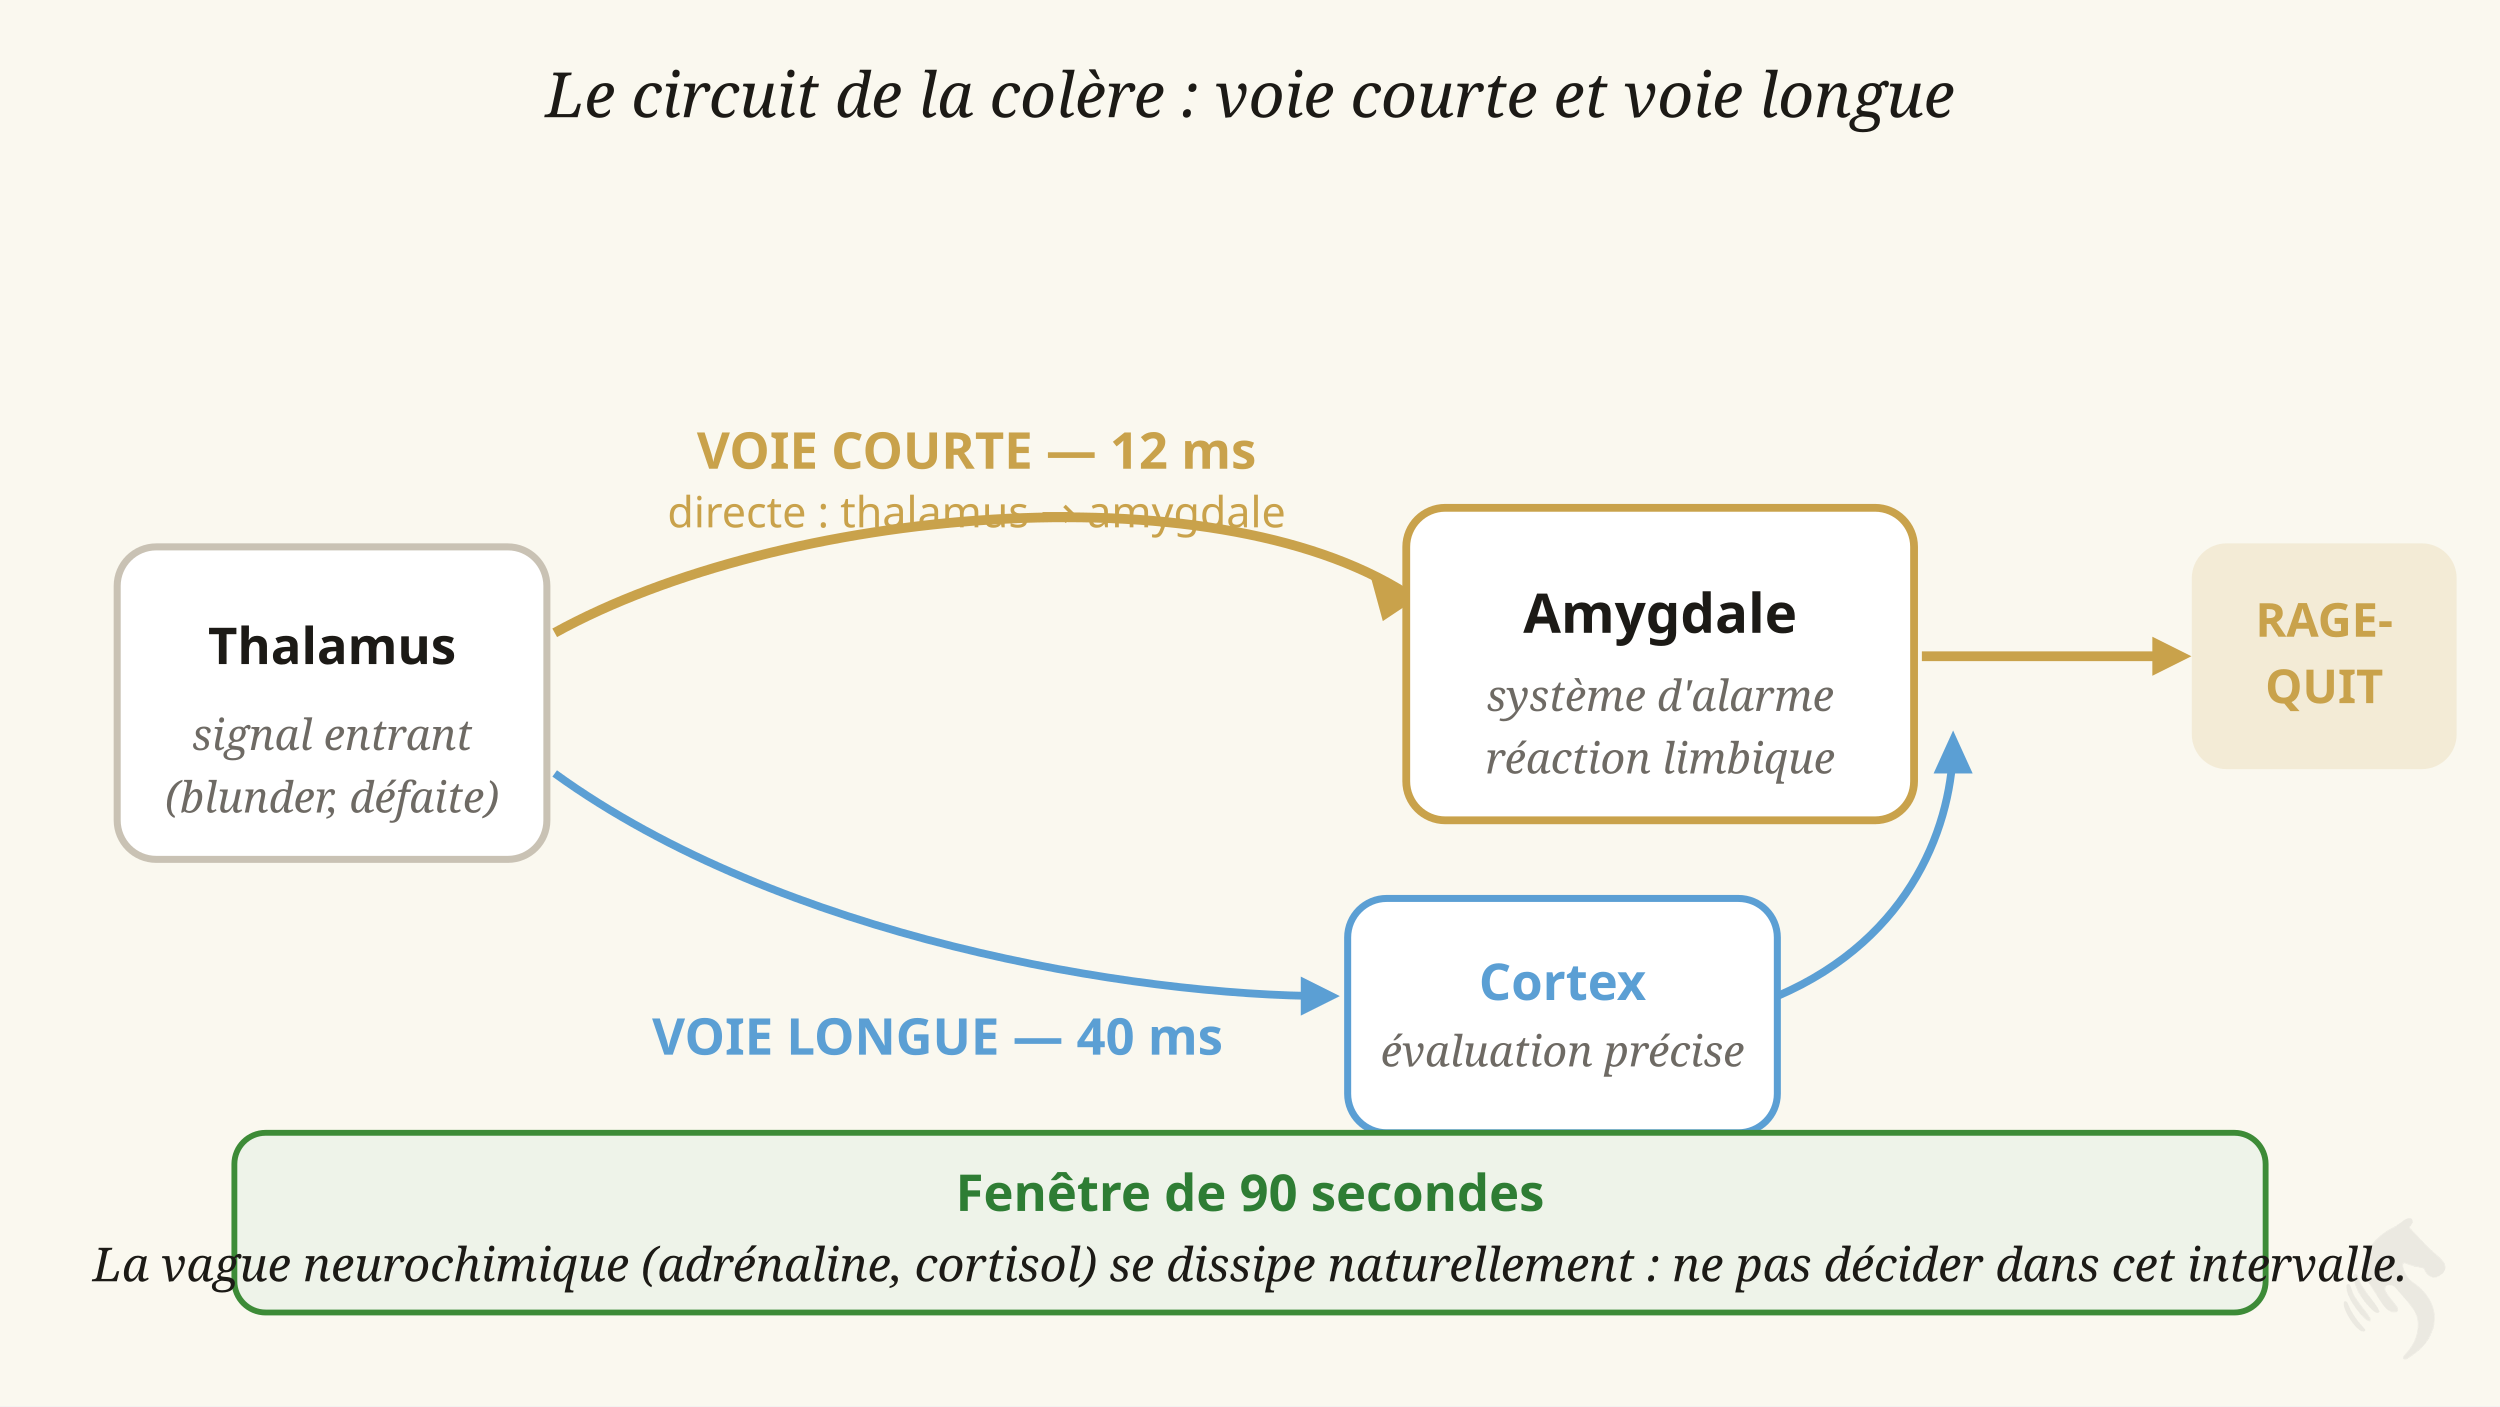
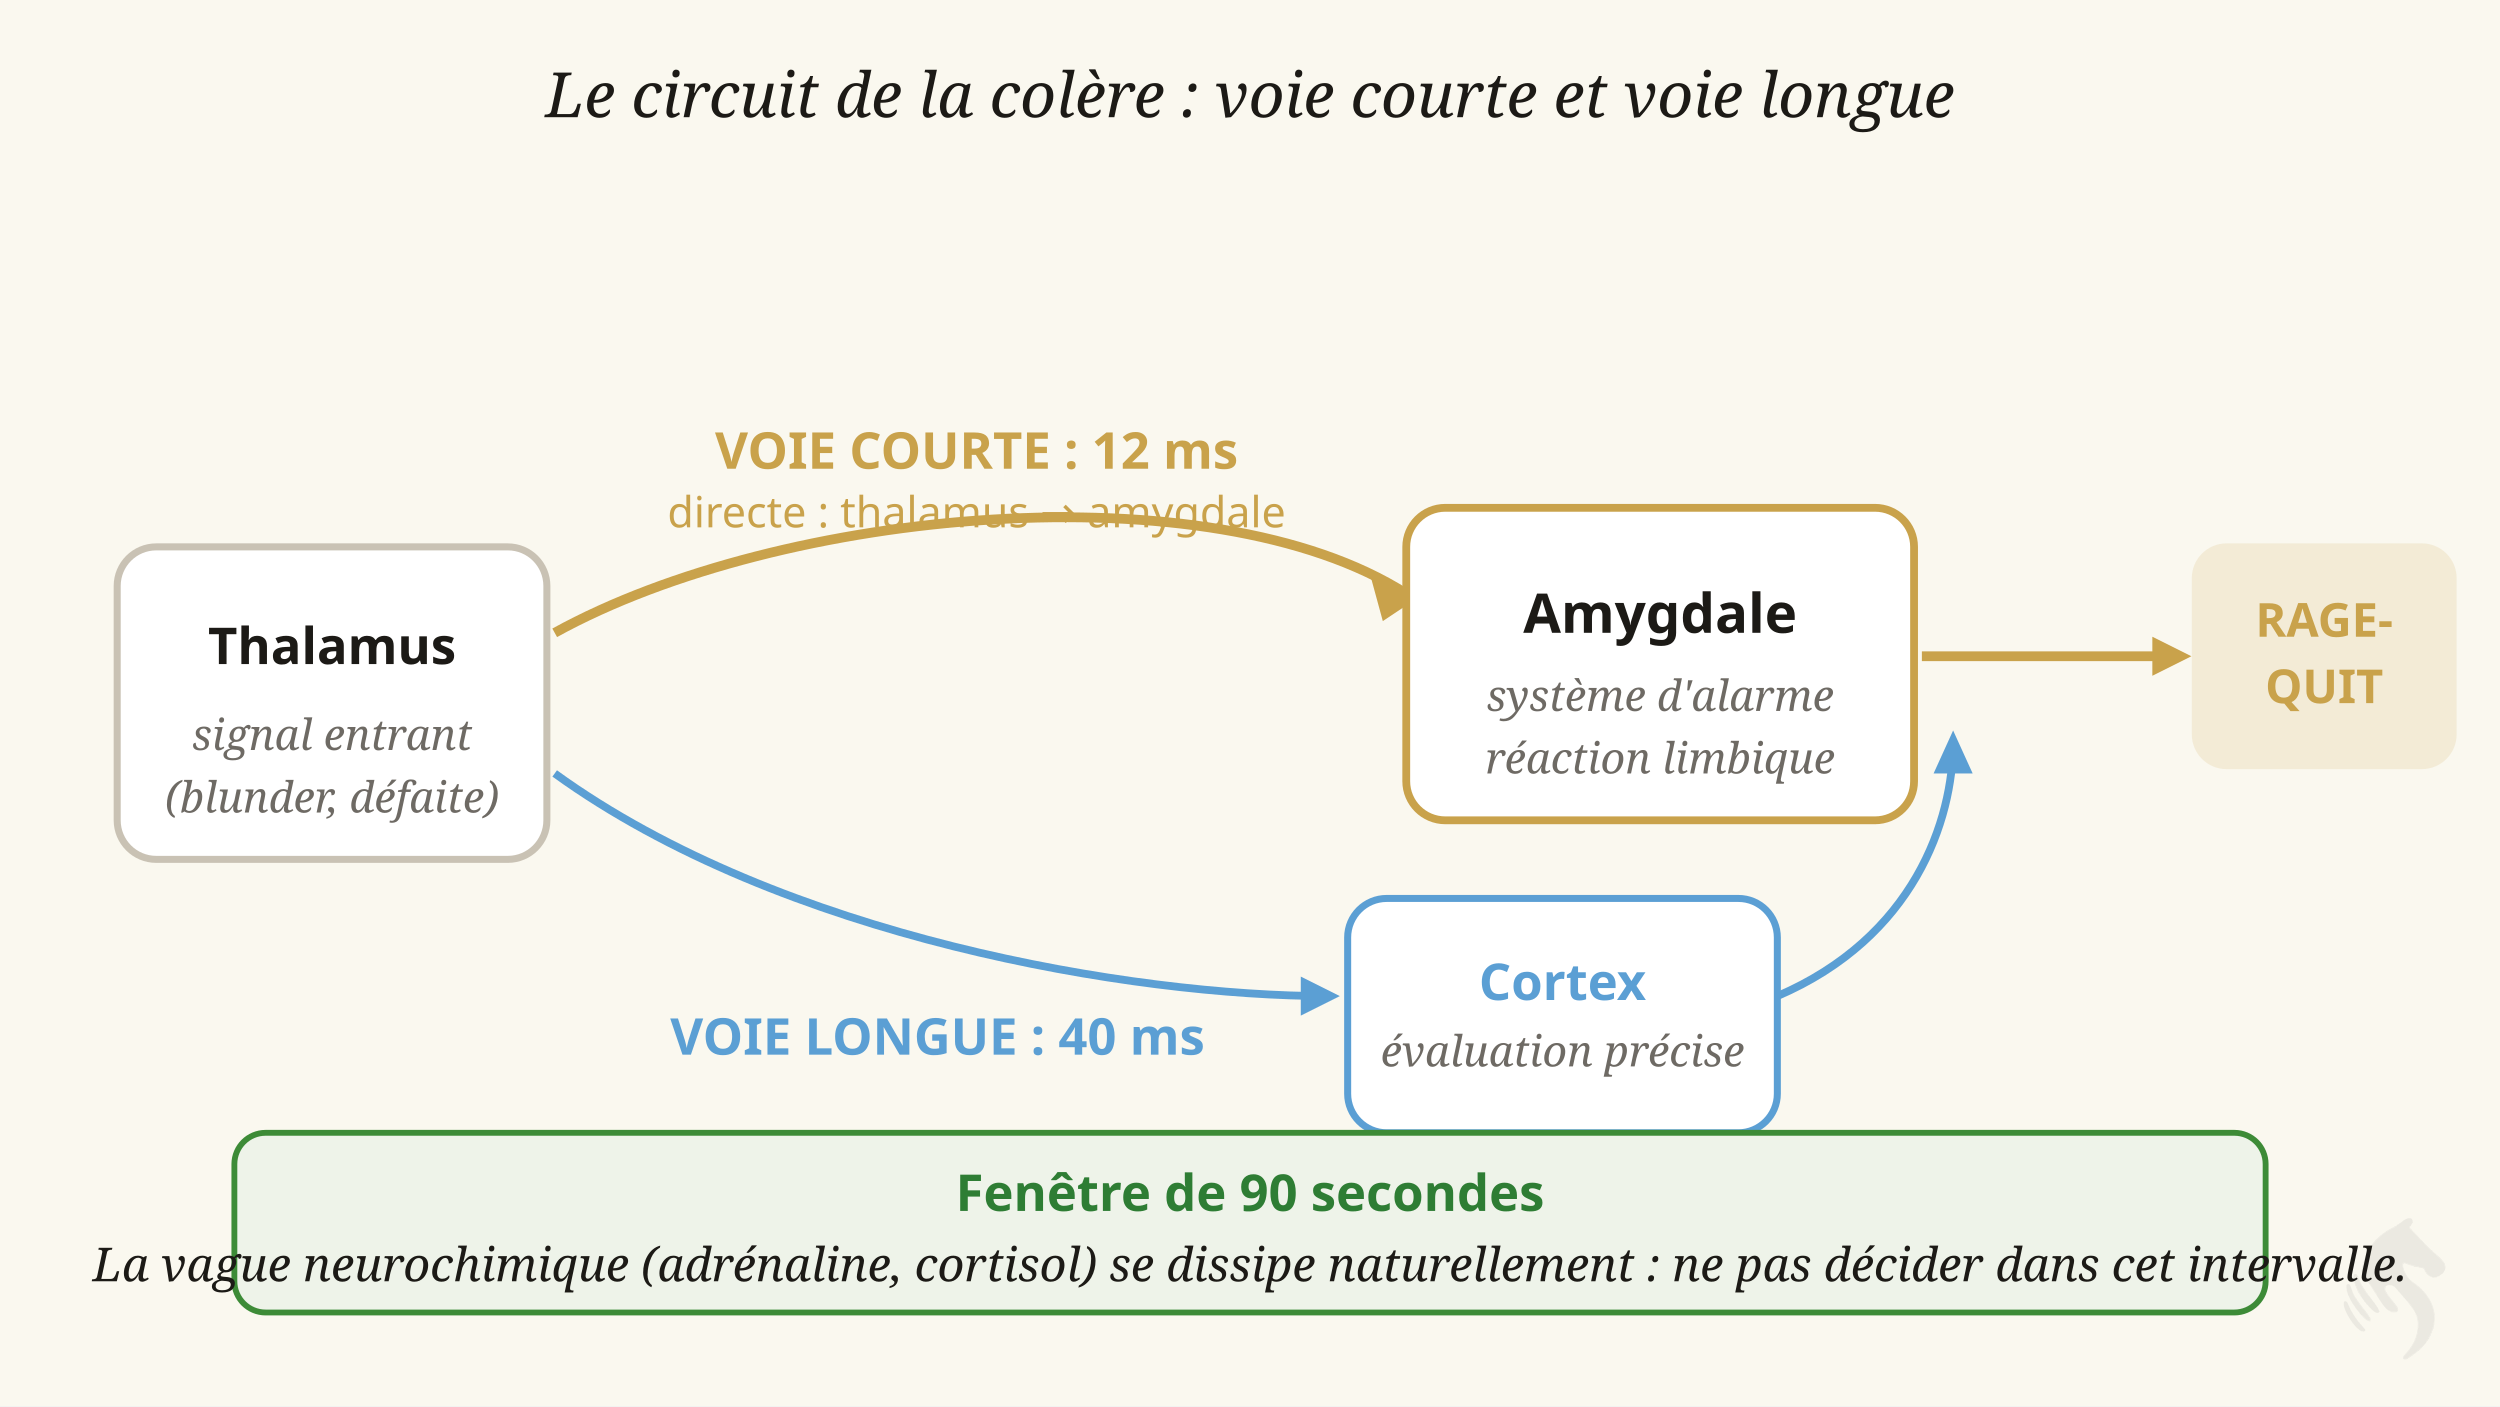
<svg xmlns="http://www.w3.org/2000/svg" width="640" height="360" viewBox="0 0 640 360" role="img" aria-labelledby="colere1">
  <rect width="640" height="360" fill="#faf8ef" />
  <text x="320" y="30" text-anchor="middle" font-family="Georgia, serif" font-size="16" font-style="italic" fill="#1c1a16">Le circuit de la colère : voie courte et voie longue</text>
  <rect x="30" y="140" width="110" height="80" rx="10" fill="#fff" stroke="#c9c2b4" stroke-width="1.8" />
  <text x="85" y="170" text-anchor="middle" font-family="system-ui, sans-serif" font-size="13" font-weight="700" fill="#1c1a16">Thalamus</text>
  <text x="85" y="192" text-anchor="middle" font-family="Georgia, serif" font-size="11" font-style="italic" fill="#6e6a64">signal entrant</text>
  <text x="85" y="208" text-anchor="middle" font-family="Georgia, serif" font-size="11" font-style="italic" fill="#6e6a64">(blunder, défaite)</text>
  <path d="M142,162 C200,130 310,120 360,152" fill="none" stroke="#c9a24b" stroke-width="2.5" />
  <polygon points="363,153 351,148 354,159" fill="#c9a24b" />
-   <text x="250" y="120" text-anchor="middle" font-family="system-ui, sans-serif" font-size="13" font-weight="700" fill="#c9a24b">VOIE COURTE — 12 ms</text>
+   <text x="250" y="120" text-anchor="middle" font-family="system-ui, sans-serif" font-size="13" font-weight="700" fill="#c9a24b">VOIE COURTE : 12 ms</text>
  <text x="250" y="135" text-anchor="middle" font-family="system-ui, sans-serif" font-size="11" fill="#c9a24b">directe : thalamus → amygdale</text>
  <path d="M142,198 C200,240 290,255 340,255" fill="none" stroke="#5b9fd4" stroke-width="2" />
  <polygon points="343,255 333,250 333,260" fill="#5b9fd4" />
-   <text x="240" y="270" text-anchor="middle" font-family="system-ui, sans-serif" font-size="13" font-weight="700" fill="#5b9fd4">VOIE LONGUE — 40 ms</text>
+   <text x="240" y="270" text-anchor="middle" font-family="system-ui, sans-serif" font-size="13" font-weight="700" fill="#5b9fd4">VOIE LONGUE : 40 ms</text>
  <rect x="345" y="230" width="110" height="60" rx="10" fill="#fff" stroke="#5b9fd4" stroke-width="1.8" />
  <text x="400" y="256" text-anchor="middle" font-family="system-ui, sans-serif" font-size="13" font-weight="700" fill="#5b9fd4">Cortex</text>
  <text x="400" y="273" text-anchor="middle" font-family="Georgia, serif" font-size="11" font-style="italic" fill="#6e6a64">évaluation précise</text>
  <path d="M455,255 C490,240 500,210 500,190" fill="none" stroke="#5b9fd4" stroke-width="2" />
  <polygon points="500,187 495,198 505,198" fill="#5b9fd4" />
  <rect x="360" y="130" width="130" height="80" rx="10" fill="#fff" stroke="#c9a24b" stroke-width="2" />
  <text x="425" y="162" text-anchor="middle" font-family="system-ui, sans-serif" font-size="14" font-weight="700" fill="#1c1a16">Amygdale</text>
  <text x="425" y="182" text-anchor="middle" font-family="Georgia, serif" font-size="11" font-style="italic" fill="#6e6a64">système d'alarme</text>
  <text x="425" y="198" text-anchor="middle" font-family="Georgia, serif" font-size="11" font-style="italic" fill="#6e6a64">réaction limbique</text>
  <line x1="492" y1="168" x2="558" y2="168" stroke="#c9a24b" stroke-width="2.5" />
  <polygon points="561,168 551,163 551,173" fill="#c9a24b" />
  <rect x="562" y="140" width="66" height="56" rx="8" fill="#c9a24b" opacity="0.15" stroke="#c9a24b" stroke-width="1.8" />
  <text x="595" y="163" text-anchor="middle" font-family="system-ui, sans-serif" font-size="12" font-weight="700" fill="#c9a24b">RAGE-</text>
  <text x="595" y="180" text-anchor="middle" font-family="system-ui, sans-serif" font-size="12" font-weight="700" fill="#c9a24b">QUIT</text>
  <rect x="60" y="290" width="520" height="46" rx="8" fill="#eef3e9" stroke="#3d8b37" stroke-width="1.5" />
  <text x="320" y="310" text-anchor="middle" font-family="system-ui, sans-serif" font-size="13" font-weight="700" fill="#2e7d34">Fenêtre de 90 secondes</text>
  <text x="320" y="328" text-anchor="middle" font-family="Georgia, serif" font-size="12" font-style="italic" fill="#1c1a16">La vague neurochimique (adrénaline, cortisol) se dissipe naturellement : ne pas décider dans cet intervalle.</text>
  <g id="wm" opacity="0.07" transform="translate(600.0,311.9) scale(0.0416)" aria-hidden="true">
    <g fill="#1e1e1e" fill-rule="evenodd">
      <path d="M411.5-.5h-16a76 76 0 0 0-24.5 12q-.62-.7-1.5-1l-2 4a4 4 0 0 1-1.5-1 7 7 0 0 1-2.5 3.5 253 253 0 0 0-17 13q-1.42.93-2.5-.5-5.2 7.95-14.5 9a9.4 9.4 0 0 1-4 6q2.3.02 1.5 2A461 461 0 0 1 278.5 73q-13.2 7.95-26 16.5-1.59-1.38 0-3-2.35.35-4 2 .9.98 2 2-92.12 67.08-125.5 177a1316 1316 0 0 0-10 44 51.2 51.2 0 0 0 4.5 31q.1 3.33-2 1l4.5 11q1-2 2 0l5 10 1-1q6 10.95 13 21a651 651 0 0 1 18.5 25 3.4 3.4 0 0 1 1.5-3q21.52 33 43 66 .3 3.4-2.5 1v2a1542 1542 0 0 1 21 32q1 0 1 1a319 319 0 0 0 25 35 160 160 0 0 0 27 25 3.1 3.1 0 0 1 1-3q23.18 14.62 49 5.5 5-2.83 4-8.5-.15-4.6-1.5-9a618 618 0 0 0-55.5-73.5q3-.91 5 1.5a23.5 23.5 0 0 0-7-9q.63 2.4 2 4.5-.17 2.58-1.5.5a364 364 0 0 1-17.5-26.5 50 50 0 0 1-4.5-22.5q.9-4.71 3-9 .63 1.88 2.5 2a7 7 0 0 1 2-3q9.28-8.1 22-8a86 86 0 0 1 23 4.5 11 11 0 0 1 3 4.5q2.58-1.75 5 .5l21.5 23.5q.74 1.95.5 4 3.56 1 6 4a1094 1094 0 0 0 30 34.5l-1 1q3.7 2.7 7.5 5.5a23 23 0 0 1 2 5l5 3a22 22 0 0 0 5.5 8 11.5 11.5 0 0 0 4 4 3.9 3.9 0 0 0-2-3.5q1.7-1.12 3 .5a705 705 0 0 1 42 57.5q-.65 1.46-2 1.5a169 169 0 0 1 10 19 3.8 3.8 0 0 0-.5 4q1 2 2 0 1.4 2.05 2.5 4-.25-2.55.5-5a185 185 0 0 1 11 83q-1 2-2 0a9 9 0 0 0-1.5-4v9a2.3 2.3 0 0 0 1.5-1q.75 10.55-1 21a337 337 0 0 1-18 56l-2.5 3q-1.2-.69-1-2a36 36 0 0 0-4 7 5.2 5.2 0 0 0 3.5-4 4.3 4.3 0 0 1 0 4 350 350 0 0 1-33 52 1108 1108 0 0 1-30 35q-7.17 20.32 13.5 14.5a34 34 0 0 1 6-3 1496 1496 0 0 1 54-37 942 942 0 0 0 29-27q1.25-1.03 2 .5a11 11 0 0 0-3 4q1.35-1.65 2.5 0a29 29 0 0 1 4.5-6 40 40 0 0 0 9-10.5l6-4-1-1a25 25 0 0 1 8.5-7.5q-1.47-2.67 1-5 .22 4.17 2.5 1.5-1.94-3.13 2-4l-1-1q1.48-3.25 4-5.5a8 8 0 0 0-3-1q37.8-53.63 47.5-119 8.4-83.08-38-152a364 364 0 0 0-28-35q-1.03-1.25.5-2 3.58 2.23 2-1l-4-2a5 5 0 0 1-3-.5 484 484 0 0 0-70-58q-.7-.62-1-1.5 1.05-.43 2-1v-3a6 6 0 0 1-5-2q-.66-.1-1 .5 3.72 2.61 0 3-34.57-32.88-46-79.5.2-2.3 2-3v-4q-1.94 5.58-3.5 0-1-9 0-18 2.16-6.4 8.5-8a78 78 0 0 1 22 7.5 403 403 0 0 0 66 18l9 3q-2.45.75-5 .5-1.59 1.6 0 3a16 16 0 0 1 6.5-1 7.3 7.3 0 0 1 2 3q1.38-2.6 3.5-2-1.1-2.32-4-2.5 15.09-2.3 25.5 8.5 5.35 10.23 10 21 12.95 20.94 36.5 28.5-1.88.63-2 2.5a30 30 0 0 0 12.5 3q4.43-.1 8-2 3.2 3.87 5.5-1 1.2.69 1 2a39 39 0 0 0 4.5-2l1 1q.69-1.87-1.5-2.5a12 12 0 0 0 7-3q1.88-1.1 3 .5 2.22-3.62 6-2a8.7 8.7 0 0 1 3-4 41 41 0 0 1 12-6.5l-2-1 5.5-3.5q.62.7 1.5 1 1.82-1.15 0-2.5 1.42-.93 2.5.5a5.8 5.8 0 0 1 .5-4 39 39 0 0 1 6-4.5q-1.55-2.25.5-4.5 3.25-3.5 5-8 1.38-.64 2.5-1-.8-1.05-2-1.5 1.85-5.82 3-11.5v-10h-1q-.85 6-2.5 12-.16-4.46.5-9a63 63 0 0 0-12.5-31 478 478 0 0 0-45.5-44.5q3.06.72 6 2.5-3.15-3.9-7-7.5l1-1q-1.4-1.05-2 .5 1.77 2.4-.5 4a781 781 0 0 1-67.5-65.5l1-.5a29 29 0 0 0 7 6 93 93 0 0 0-14-15 24.5 24.5 0 0 0-9-9.5l1-1a44 44 0 0 0-7-4.5q1.44 2.2 3.5 4 1 1.5 0 3l-72-76q-5.34-7.85 1.5-14.5 1.98-.8 2 1.5a69 69 0 0 1 6-3.5q-1.95-1.94 0-3.5a31 31 0 0 0 6-12q2.05.24 4-.5a79 79 0 0 0-1.5-17.5 94 94 0 0 0-5-10l-1 1a87 87 0 0 0-5.5-3" />
      <path d="M325.5 44.5q-3.85 1.03-7 3.5a4.2 4.2 0 0 1-4.5-.5q-2.75 2.49-3.5 6-6.97 2.94-14 6-6.75 3.75-13.5 8-.62-.7-1.5-1a37.6 37.6 0 0 1-17 10.5 263 263 0 0 0-12 9.5q-1.59 1.62 0 3 12.8-8.55 26-16.5A461 461 0 0 0 327 46.5q.8-1.98-1.5-2m148 86-21-24a209 209 0 0 1-21-21.5l-8.5-8.5q-4.8-3.3-6-9-9.1-4.3-11.5-13a13 13 0 0 0 3-6q-.02-2.3-2-1.5-6.84 6.65-1.5 14.5l72 76q1-1.5 0-3a20 20 0 0 1-3.5-4m89 86a198 198 0 0 0-17.5-15q.4-2.17-.5-4-3.63-1.2-7-3a26 26 0 0 0-6-6 430 430 0 0 1-27-27.5 2.4 2.4 0 0 0-2-.5 29 29 0 0 1-7-6l-1 .5a781 781 0 0 0 67.5 65.5q2.27-1.6.5-4m-314-128a247 247 0 0 0-42 35.5 14.5 14.5 0 0 1-5 4l1 1a9.3 9.3 0 0 1-6 2.5 76 76 0 0 1-16 20q.3.88 1 1.5a9.4 9.4 0 0 0-5.5 6.5q-1-2-2 0-.93 1.42.5 2.5a25 25 0 0 0-6.5 8.5q-1.6 1.05-3.5 1.5 1.21.45 2 1.5a43 43 0 0 0-7 10 352 352 0 0 0-19.5 37 2.9 2.9 0 0 1-2.5 1 3.3 3.3 0 0 0 2 1.5 47 47 0 0 1-3.5 5.5l-12 34q-.98-1.8-1.5 0 1.4 1.9.5 4a33 33 0 0 1-3.5 5.5q.78.84 1 2a212 212 0 0 0-10 49.5 36 36 0 0 0 7 20q2.1 2.33 2-1a51.2 51.2 0 0 1-4.5-31 1316 1316 0 0 1 10-44q33.38-109.92 125.5-177-1.1-1.02-2-2m376 206q-.5-10.25-5-19.5 1.5-4.37-1.5-.5l-6.5-11q-5.55-3.6-7.5-10l-1 1q-3.75-5.75-9.5-9.5l1-1a850 850 0 0 0-9-7q1.14-2.04-1.5-3.5-1.08 1.43-2.5.5-2.84-1.65-2-4a5 5 0 0 0-3-.5 5 5 0 0 0-.5-3l-1 1a7 7 0 0 0-4.5-3 21 21 0 0 0-6-2.5 478 478 0 0 1 45.5 44.5 63 63 0 0 1 12.5 31q-.66 4.54-.5 9 1.65-6 2.5-12m-259 3v-1q-2.22-5.79 1-11.5l-2-2a67 67 0 0 0 1.5-5.5q.93 7.1 3.5 1-2.43-3.37 2-4a4.3 4.3 0 0 1 2.5 3q.45-1.21 1.5-2 2.3.75 4 2a326 326 0 0 1 28 10.5q11.4 3.22 23 6 1.05 1.6 1.5 3.5 1-4 2 0 1.08-1.43 2.5-.5-1.81 1.35 0 2.5 3.25-.47 7-2 1.85.03 3 1 5.83.22 11 2h5q2.55.25 5-.5l-9-3a403 403 0 0 1-66-18 78 78 0 0 0-22-7.5q-6.34 1.6-8.5 8-1 9 0 18 1.56 5.58 3.5 0m109 6a4.7 4.7 0 0 1 4 3q3.6-3.98 6 1l1-2 4 2a65 65 0 0 1 7.5 10q1.1 3.55 2.5 7-1.77 2.95 2 4 13.35 23.91 39 33 .12-1.87 2-2.5-23.55-7.56-36.5-28.5a305 305 0 0 0-10-21q-10.41-10.8-25.5-8.5 2.9.18 4 2.5m-410 86a9 9 0 0 0 1.5-4 310 310 0 0 0 37.5 86q-1.1 1.02-2 2a40 40 0 0 0 8.5 12 139 139 0 0 0 15 21q2.31 2.97 1.5 6 5.9 1.14 7.5 7 5.7 2.47 5 8 3.8 1.06 6.5 4 20.24 25.5 46 45.5a39 39 0 0 0 20 5 46 46 0 0 1 9-7.5 818 818 0 0 1-10-21.5q1.43-1.08.5-2.5a27 27 0 0 1-3.5-2 185 185 0 0 0-16-23.5q1.43-1.08.5-2.5a13.3 13.3 0 0 1-5.5-5 617 617 0 0 0-22.5-29v-4l-1 1a13 13 0 0 1-4.5-6 11.5 11.5 0 0 1-4-4q-.03 2.3-2 1.5A471 471 0 0 1 97 390.5q-1.8-3.04-.5-6 1.02.54 2 1a9 9 0 0 0-2-4.5q3.83-2.28-1-2.5a597 597 0 0 1-7-18.5l2-1a3.3 3.3 0 0 1-2-3.5 3.1 3.1 0 0 1-3-1q-7.35-19.46-24-8 1.03 2.34-.5 5a97 97 0 0 0 3.5 38" />
      <path d="M365.5 301.5q-1.8.7-2 3 11.43 46.62 46 79.5 3.72-.39 0-3 .34-.6 1-.5-2.4-2.22-5-4.5l2-2q-2.45-.75-5-.5a8.4 8.4 0 0 0-.5-4q-1.72 1.44-3-1a28 28 0 0 1-3.5-6q-.5 2-1 0a143 143 0 0 1-18-31q-6.22-11.64-9-27a7 7 0 0 0-2-3m-211 174a45 45 0 0 1-9.5-15q-1 2-2 0a41 41 0 0 0-6-9l-1-5-1 1a989 989 0 0 1-17.5-25.5q.7-.62 1-1.5a7.7 7.7 0 0 1-5-6 163 163 0 0 1-15-29q-.98-.46-2-1-1.3 2.96.5 6a471 471 0 0 0 55.5 86.5q1.97.8 2-1.5m-90-86q-2.05 2.77 1.5 4 3.6 16.25 9.5 30.5-2.48 3.62 2 3.5 3.65 9.3 8 18.5l-1 1a11.4 11.4 0 0 1 6 8q-.7.62-1 1.5a10.5 10.5 0 0 1 3.5 5l1-1a62 62 0 0 0 7.5 13q.9-.98 2-2a310 310 0 0 1-37.5-86 9 9 0 0 1-1.5 4m48 210a3.9 3.9 0 0 0-2-3.5q1.7-1.12 3 .5a127 127 0 0 0 39 32q11.3 4.6 8.5-7a147 147 0 0 0-17-32 1467 1467 0 0 0-40-51 554 554 0 0 1-48.5-75l1-1q.84 5.22 6 5a51.6 51.6 0 0 1-11.5-27l-1 2a159 159 0 0 0-11-31 14.3 14.3 0 0 0-10.5-8q-3.2.01-6 1.5-2.85 3.45-6 6.5-.87 16.85 3 33.5a3.6 3.6 0 0 1-2 2q1.38.56 2.5 1.5 3.15 9.81 6.5 19.5-1.21.45-2 1.5a29 29 0 0 0 5.5 7A256 256 0 0 0 55.5 525l-2 1a6.4 6.4 0 0 0 4 1.5 332 332 0 0 0 38.5 53l3.5 5.5-1 1q1.9 1.67 3.5.5a36 36 0 0 0 10.5 12m303-214q-.95.57-2 1 .3.88 1 1.5a484 484 0 0 1 70 58q1.42.72 3 .5a43 43 0 0 0-10-12.5l1-1q-2.66 1.47-5-1a36 36 0 0 0-10-10q1.81-1.35 0-2.5a8 8 0 0 1-3.5 0q-4.57-5.7-10-8a13 13 0 0 0-6.5-5.5 11.5 11.5 0 0 1-3.5-4.5q-.62.7-1.5 1a17.7 17.7 0 0 0-8-5.5q-2.84-1.65-2-4-7.47-2.25-13-7.5m-254 24a526 526 0 0 1 23.5 37 55 55 0 0 1 9 15l1-1a65 65 0 0 0 8.5 13q2.8 2.4 2.5-1-21.48-33-43-66a3.4 3.4 0 0 0-1.5 3m111 63q.16-.93 1-1.5a7 7 0 0 1-3.5-2.5 17.5 17.5 0 0 0-5.5-8q3.7-4.18-2.5-5a41 41 0 0 1-7.5-18.5l2-3a7.2 7.2 0 0 1-2-4.5 3.1 3.1 0 0 0 3-1 37 37 0 0 0-1-7q-1.87-.12-2.5-2a36 36 0 0 0-3 9 50 50 0 0 0 4.5 22.5 364 364 0 0 0 17.5 26.5q1.33 2.08 1.5-.5-1.37-2.1-2-4.5m-272 45v19q2.55 12.15 7 24 15.37 37.49 37 68a54 54 0 0 0 9 12.5q-1.58 2.58 2 3l-1 1 5.5 4.5a82 82 0 0 0 9 12q6.5 6.26 12.5 13 9.5 6.75 17.5 15l1-1q4.56 3.52 9 7l1-2a89 89 0 0 0 13.5 3.5q13.85-4.6 6.5-17.5-1.73 1.44-3-1a307 307 0 0 1-13.5-16 16 16 0 0 0-6-5.5q1.43-1.08.5-2.5a27.2 27.2 0 0 1-12.5-15 3.1 3.1 0 0 1-3-1q-7.5-10.25-15.5-20-.93-1.42.5-2.5a16 16 0 0 1-6-5.5 880 880 0 0 1-19-29.5q.7-.62 1-1.5a8 8 0 0 1-4-4 94 94 0 0 1-12.5-26l-1 1q-3.8-4.62-1.5-10a3.1 3.1 0 0 1-3-1 198 198 0 0 1-7-15.5l1-1a55 55 0 0 1-9-11q-2.85-1.46-6-2l3-1a22 22 0 0 0-9 2 11.4 11.4 0 0 0-4 6.5m277 51a48 48 0 0 0 12 5q-.57 3.66 2 2a5.3 5.3 0 0 1 3.5 3l1-2a45 45 0 0 0 26 0q.45 1.21 1.5 2 1.27-3.4 4-2 1.81-1.15 0-2.5l3-1.5a21 21 0 0 0 3.5-4q1.4-8.23-1.5-16 .3-.88 1-1.5-5.22-1.95-4-7a193 193 0 0 1-18-23.5 16 16 0 0 0-3.5-3q-4.05-7.43-9-12a284 284 0 0 0-14-17q-.75-1.58.5-3a19 19 0 0 1-6-4 4.35 4.35 0 0 0-5-1.5 618 618 0 0 1 55.5 73.5q1.35 4.4 1.5 9 1 5.67-4 8.5-25.82 9.12-49-5.5a3.1 3.1 0 0 0-1 3m115-56a264 264 0 0 1 16 22q-1.7 3.04 1.5 1a494 494 0 0 1 16.5 23l7 10q1.35-.04 2-1.5a705 705 0 0 0-42-57.5q-1.3-1.62-3-.5a3.9 3.9 0 0 1 2 3.5" />
      <path d="M112.5 599.5q7 9.5 16 17 2 0 2 2 6.9 3.77 11 8.5l13 5.5a5.7 5.7 0 0 0 6 0q2.07 3.94 4 0-3.37-1.23-.5-3 .22-6.86.5-13.5l-3-3.5 3-2.5q-4.58-.9-7.5-4.5a79 79 0 0 0-10.5-16.5q2.67 1.47 5-1a12 12 0 0 1-8.5-3.5 92 92 0 0 0-17.5-23.5l2-1-6.5-4.5a2294 2294 0 0 1-34.5-47q-1 0-1-1-5.27-4.75-4-11.5-2.25-3.25-3.5.5A227 227 0 0 1 61.5 469q.84-.57 1-1.5-5.16.22-6-5l-1 1a554 554 0 0 0 48.5 75 1467 1467 0 0 1 40 51q10.5 14.98 17 32 2.8 11.6-8.5 7a127 127 0 0 1-39-32q-1.3-1.62-3-.5a3.9 3.9 0 0 1 2 3.5m335-4a3349 3349 0 0 1 7.5 35q2.3 19.53.5 39a9 9 0 0 1 1.5 4q1 2 2 0a185 185 0 0 0-11-83q-.75 2.45-.5 5m44-147q1.58 3.23-2 1-1.53.75-.5 2a364 364 0 0 1 28 35q46.4 68.92 38 152-9.7 65.37-47.5 119 1.46.15 3 1a12 12 0 0 0 3.5-6q1.58 1.52 3.5.5-1.16-8.12 7-11-1.6-1.75 1-2.5-.12-8.5 6-14-.81-.1-1-1a3.1 3.1 0 0 1 3-1 5.4 5.4 0 0 1 3-5.5q-1.2-.45-2-1.5a67 67 0 0 0 4.5-10l1 2a9 9 0 0 1 2.5-5l-1-2a6.3 6.3 0 0 1 4-.5 6.5 6.5 0 0 0-3-3 225 225 0 0 1 11-24.5q-.53-1.8-1.5 0-.3-4.51 1-9l1 1a67 67 0 0 0 1.5-13q7.4-.7 1-5a232 232 0 0 0 2-53l.5-5q.57.84 1.5 1a8 8 0 0 0-2.5-5q-6.56-49.08-31.5-89 2.03-1.77-.5-3l-1 1a696 696 0 0 1-17.5-26q-2.18-1.53-1-3.5-3.93-.91-5-4.5-1.26-.5-1-2a69 69 0 0 0-6.5-5q-.69-1.87 1.5-2.5a14 14 0 0 0-4-2.5m-36 230a273 273 0 0 1-13.5 57q-1.4.82-2.5 2 2.69 6.4-4 8.5l2 1a30 30 0 0 0-3 8.5q-.2 1.31 1 2l2.5-3a337 337 0 0 0 18-56 89 89 0 0 0 1-21q-.57.84-1.5 1m-25 84a185 185 0 0 1-24 38l-2.5 6a25 25 0 0 0-6.5 7q-13.95 16.7-28.5 33-1.16 4.05-3.5 7.5-1.35 4.25-1 8a16 16 0 0 1 6 5.5h14a20 20 0 0 1 10-3.5q1.71-1.12 0-2.5a81 81 0 0 0 18.5-12q.62.7 1.5 1a71 71 0 0 1 2-4q1-2 2 0 1.7-4.54 4.5-1a38 38 0 0 1 4.5-6.5 189 189 0 0 0 30.5-23.5q4.55 3.9 4-3a4.6 4.6 0 0 1 4.5-2v-3a5 5 0 0 0 3-.5 41 41 0 0 1 3-5.5 11 11 0 0 1 3-4q-.75-1.53-2-.5a942 942 0 0 1-29 27 1496 1496 0 0 0-54 37 34 34 0 0 0-6 3q-20.67 5.82-13.5-14.5a1108 1108 0 0 0 30-35 350 350 0 0 0 33-52 4.3 4.3 0 0 0 0-4 5.2 5.2 0 0 1-3.5 4" />
    </g>
  </g>
</svg>
